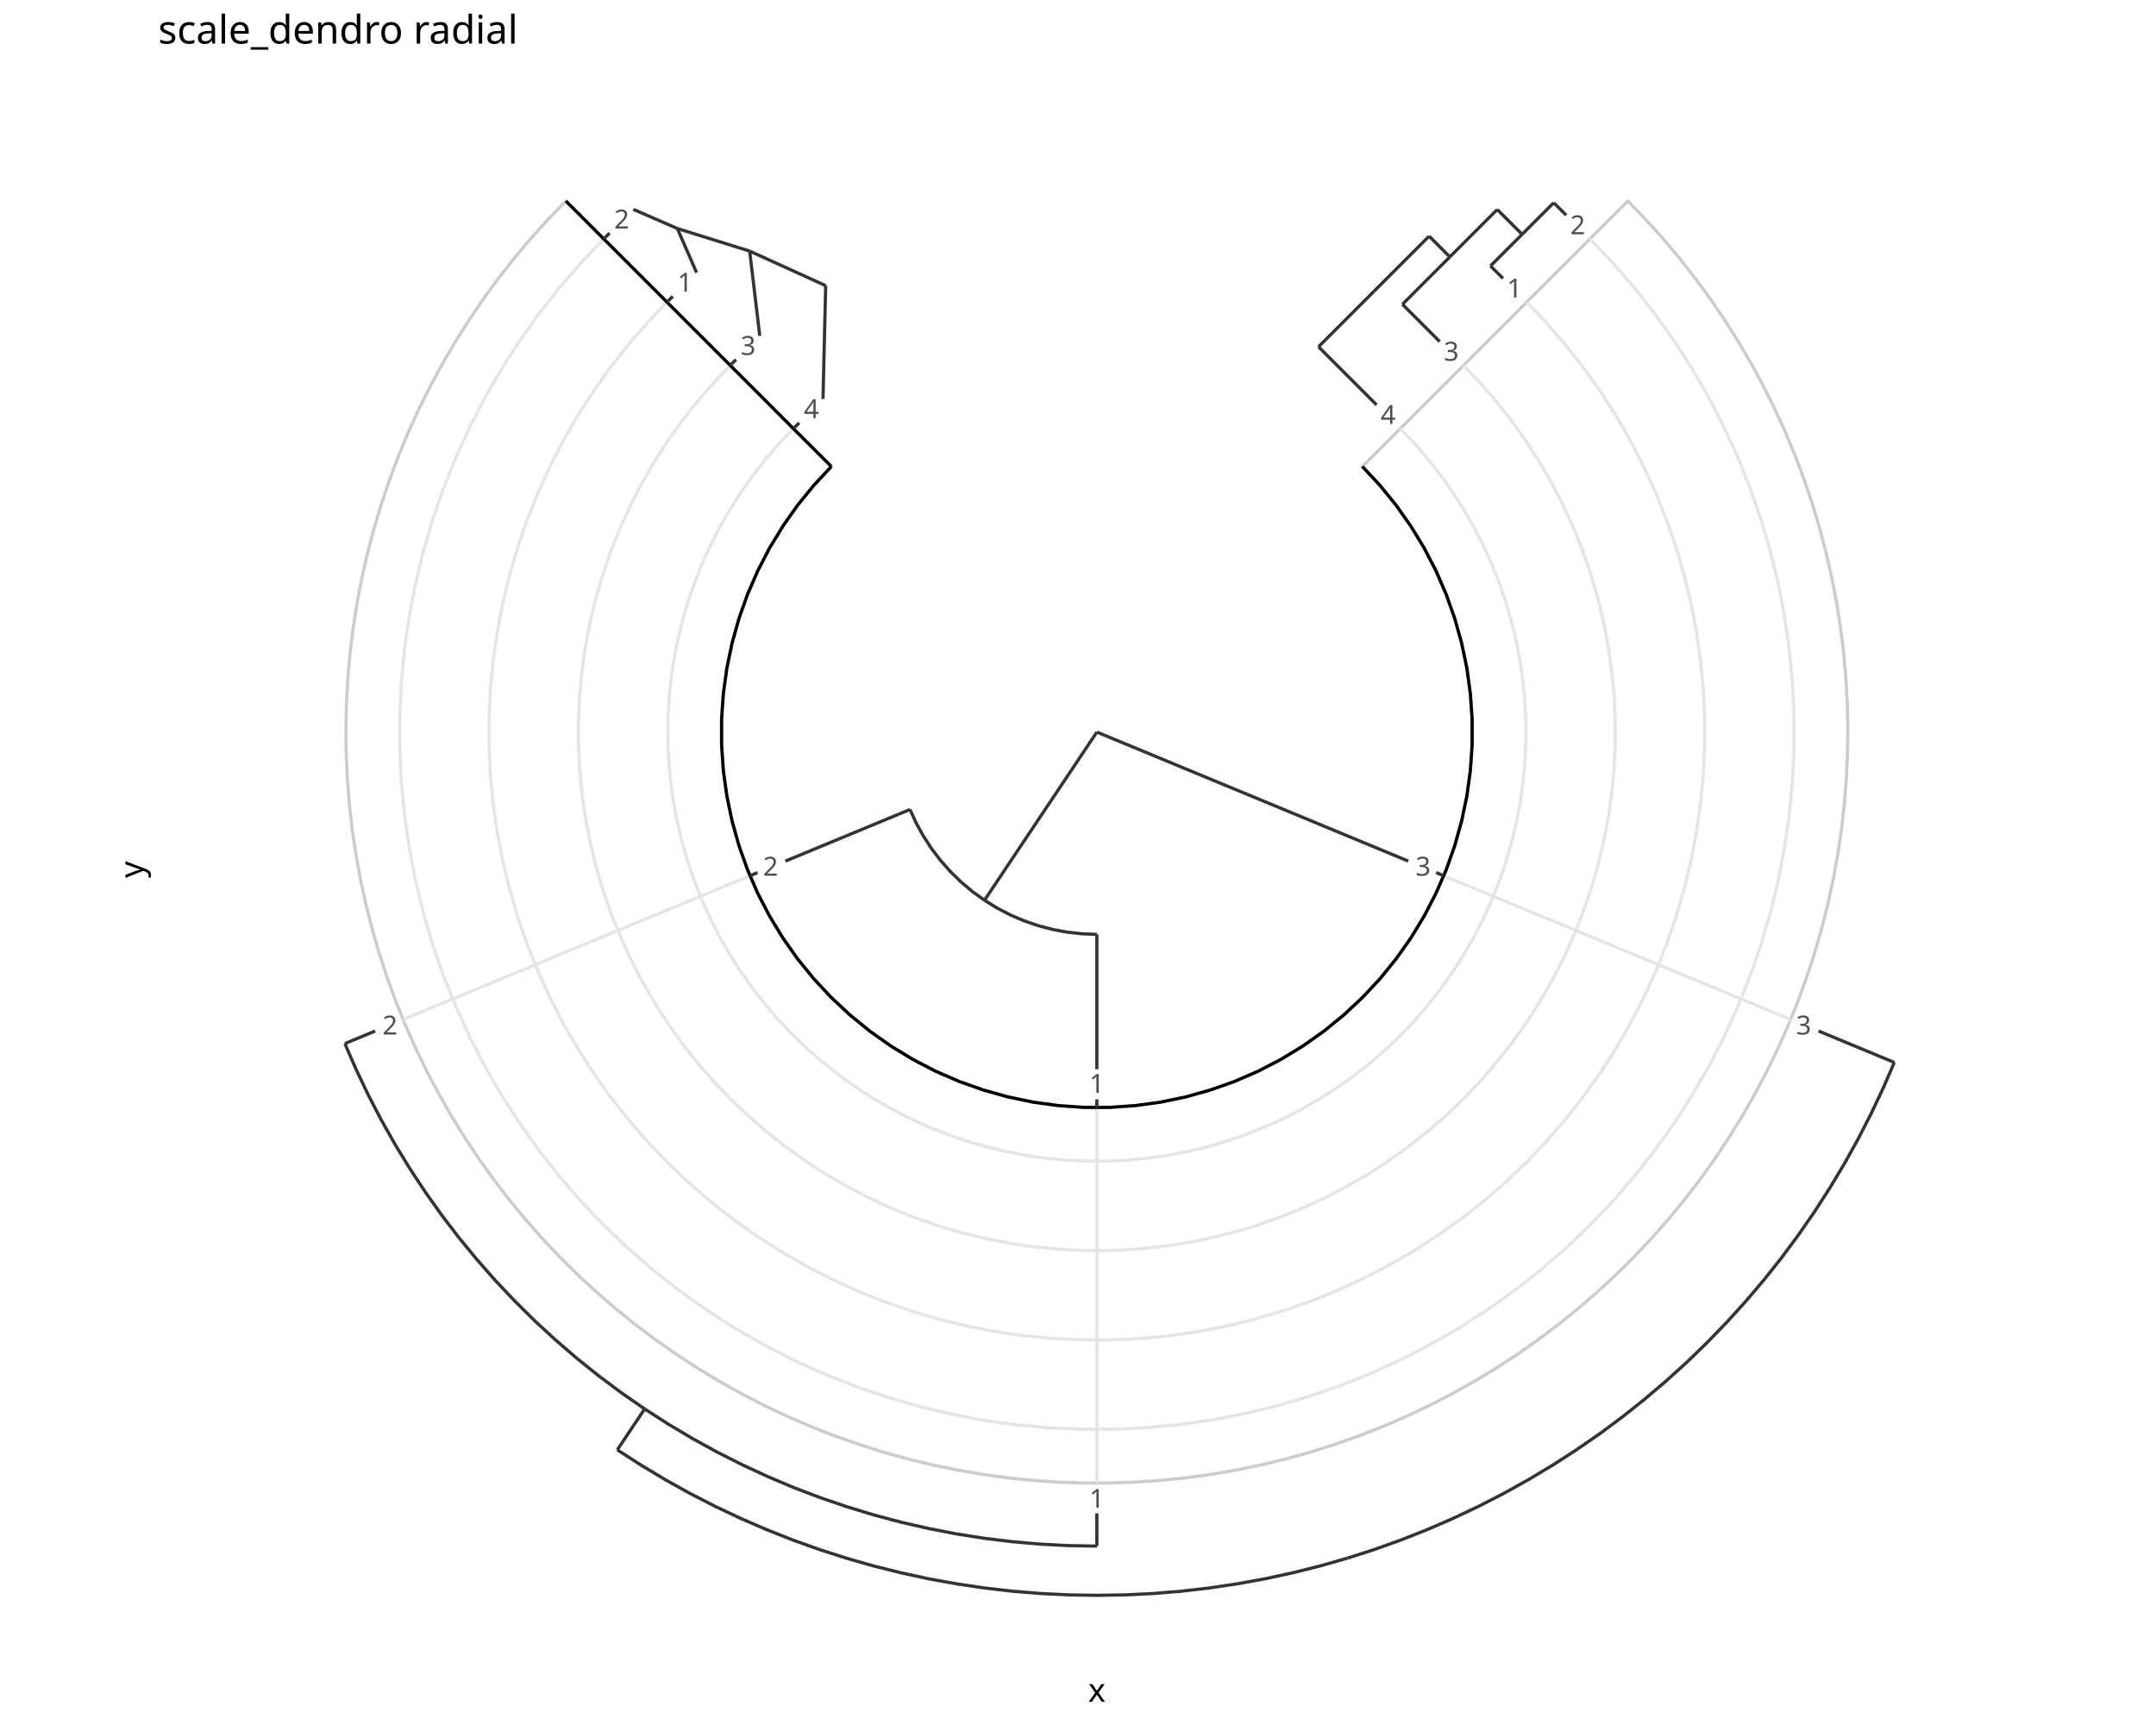
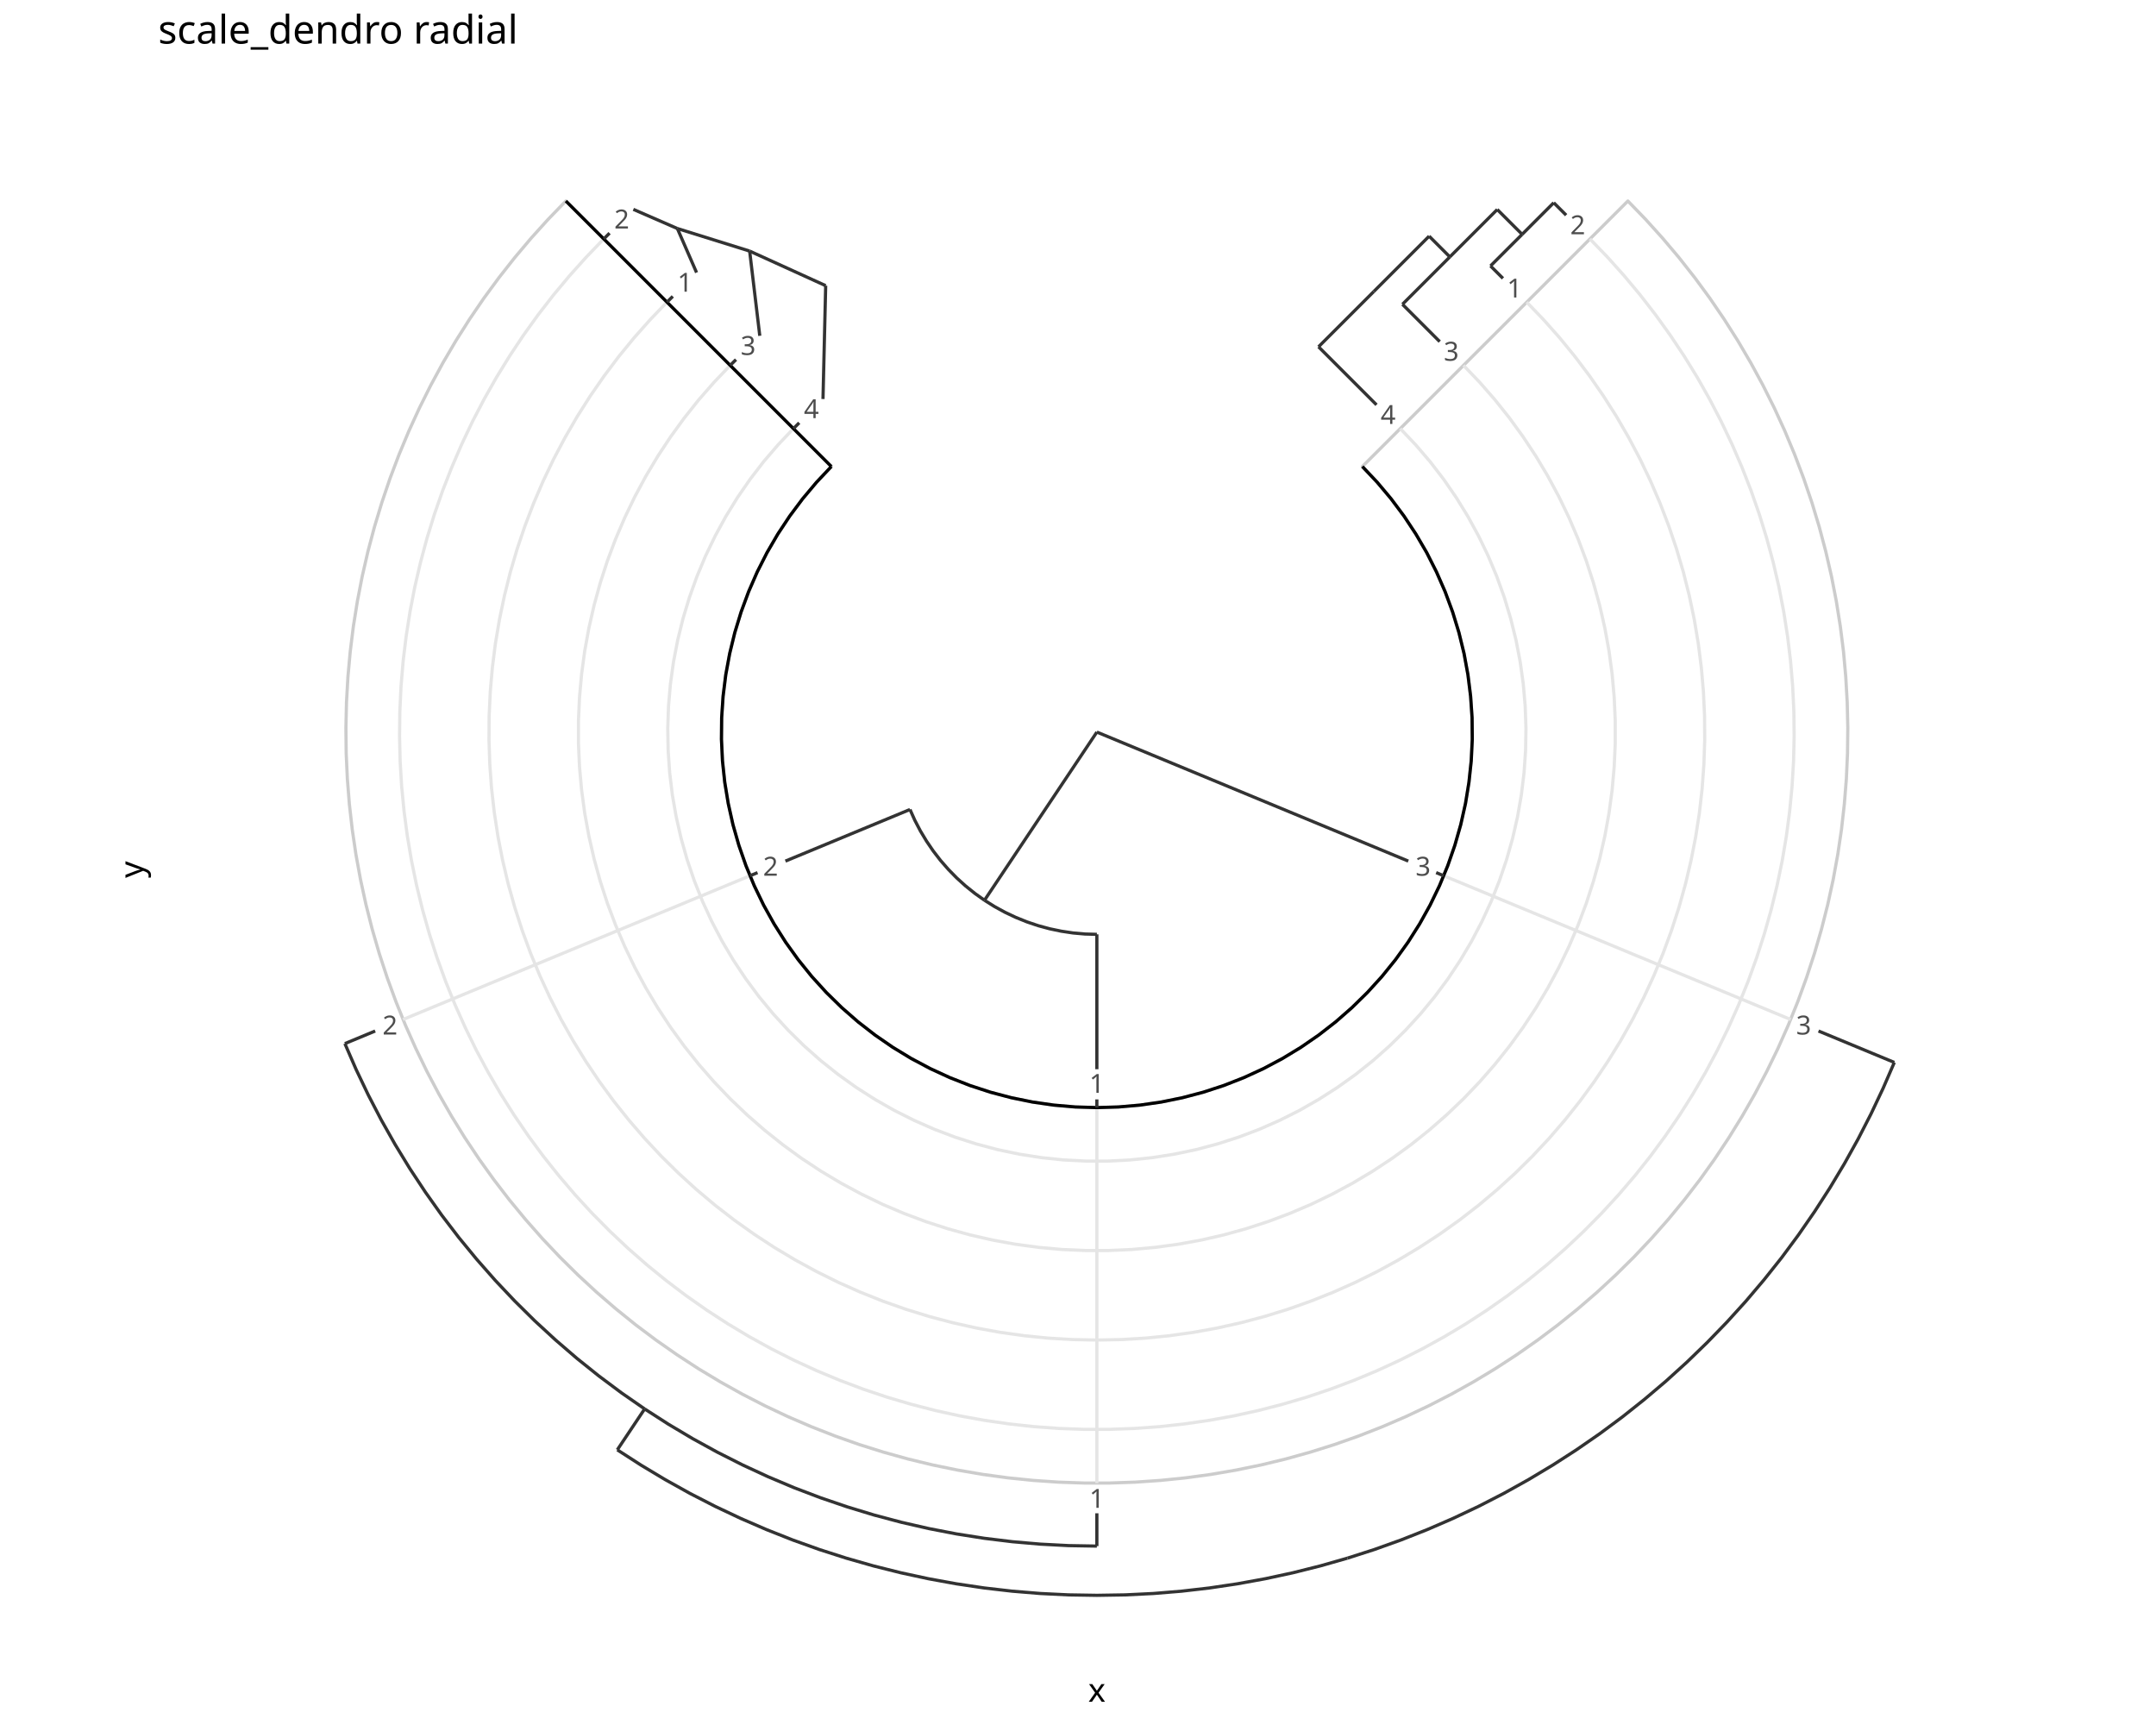
<svg xmlns="http://www.w3.org/2000/svg" class="svglite" data-engine-version="2.0" width="720.00pt" height="576.00pt" viewBox="0 0 720.00 576.00">
  <defs>
    <style type="text/css">
    .svglite line, .svglite polyline, .svglite polygon, .svglite path, .svglite rect, .svglite circle {
      fill: none;
      stroke: #000000;
      stroke-linecap: round;
      stroke-linejoin: round;
      stroke-miterlimit: 10.00;
    }
  </style>
  </defs>
  <rect width="100%" height="100%" style="stroke: none; fill: #FFFFFF;" />
  <defs>
    <clipPath id="cpMC4wMHw3MjAuMDB8MC4wMHw1NzYuMDA=">
      <rect x="0.00" y="0.00" width="720.00" height="576.00" />
    </clipPath>
  </defs>
  <g clip-path="url(#cpMC4wMHw3MjAuMDB8MC4wMHw1NzYuMDA=)">
</g>
  <defs>
    <clipPath id="cpMzQuNzR8Njg1LjI2fDAuMDB8NTc2LjAw">
      <rect x="34.74" y="0.00" width="650.51" height="576.00" />
    </clipPath>
  </defs>
  <g clip-path="url(#cpMzQuNzR8Njg1LjI2fDAuMDB8NTc2LjAw)">
    <rect x="34.74" y="0.00" width="650.51" height="576.00" style="stroke-width: 1.07; stroke: #FFFFFF; fill: #FFFFFF;" />
  </g>
  <g clip-path="url(#cpMC4wMHw3MjAuMDB8MC4wMHw1NzYuMDA=)">
-     <polygon points="188.97,67.12 195.30,73.45 201.63,79.78 207.97,86.12 214.30,92.45 220.63,98.78 226.97,105.12 233.30,111.45 239.63,117.78 245.97,124.12 252.30,130.45 258.63,136.78 264.96,143.12 271.30,149.45 277.63,155.78 271.79,162.04 266.38,168.68 261.45,175.68 257.00,182.99 253.06,190.59 249.65,198.45 246.78,206.51 244.47,214.76 242.73,223.14 241.56,231.62 240.98,240.17 240.98,248.73 241.56,257.27 242.73,265.75 244.47,274.14 246.78,282.38 249.65,290.45 253.06,298.30 257.00,305.90 261.45,313.22 266.38,320.21 271.79,326.86 277.63,333.11 283.89,338.96 290.53,344.36 297.53,349.30 304.84,353.75 312.44,357.69 320.30,361.10 328.36,363.96 336.61,366.27 344.99,368.02 353.47,369.18 362.02,369.77 370.58,369.77 379.12,369.18 387.60,368.02 395.99,366.27 404.23,363.96 412.30,361.10 420.15,357.69 427.75,353.75 435.07,349.30 442.06,344.36 448.70,338.96 454.96,333.11 460.81,326.86 466.21,320.21 471.15,313.22 475.60,305.90 479.54,298.30 482.95,290.45 485.81,282.38 488.12,274.14 489.87,265.75 491.03,257.27 491.62,248.73 491.62,240.17 491.03,231.62 489.87,223.14 488.12,214.76 485.81,206.51 482.95,198.45 479.54,190.59 475.60,182.99 471.15,175.68 466.21,168.68 460.81,162.04 454.96,155.78 461.30,149.45 467.63,143.12 473.96,136.78 480.30,130.45 486.63,124.12 492.96,117.78 499.29,111.45 505.63,105.12 511.96,98.78 518.29,92.45 524.63,86.12 530.96,79.78 537.29,73.45 543.63,67.12 549.54,73.23 555.23,79.54 560.72,86.04 565.97,92.72 571.00,99.57 575.79,106.60 580.35,113.78 584.65,121.11 588.71,128.58 592.51,136.18 596.05,143.91 599.32,151.76 602.33,159.71 605.07,167.76 607.53,175.90 609.71,184.11 611.62,192.40 613.24,200.74 614.58,209.14 615.64,217.58 616.40,226.04 616.88,234.53 617.08,243.03 616.98,251.53 616.60,260.02 615.92,268.50 614.97,276.95 613.72,285.36 612.19,293.72 610.38,302.03 608.29,310.27 605.92,318.43 603.27,326.51 600.36,334.50 597.17,342.38 593.72,350.15 590.00,357.80 586.03,365.31 581.81,372.69 577.34,379.92 572.63,387.00 567.68,393.91 562.49,400.65 557.09,407.21 551.46,413.58 545.62,419.76 539.57,425.74 533.33,431.51 526.89,437.06 520.27,442.40 513.47,447.50 506.51,452.37 499.38,457.01 492.10,461.40 484.67,465.54 477.11,469.42 469.42,473.05 461.61,476.41 453.70,479.51 445.68,482.34 437.57,484.89 429.38,487.17 421.11,489.17 412.79,490.88 404.41,492.32 395.98,493.47 387.53,494.33 379.04,494.91 370.55,495.20 362.05,495.20 353.55,494.91 345.07,494.33 336.61,493.47 328.19,492.32 319.81,490.88 311.48,489.17 303.22,487.17 295.03,484.89 286.92,482.34 278.90,479.51 270.98,476.41 263.17,473.05 255.48,469.42 247.92,465.54 240.50,461.40 233.21,457.01 226.09,452.37 219.12,447.50 212.32,442.40 205.70,437.06 199.26,431.51 193.02,425.74 186.97,419.76 181.13,413.58 175.51,407.21 170.10,400.65 164.92,393.91 159.97,387.00 155.25,379.92 150.78,372.69 146.56,365.31 142.59,357.80 138.88,350.15 135.42,342.38 132.24,334.50 129.32,326.51 126.67,318.43 124.30,310.27 122.21,302.03 120.40,293.72 118.87,285.36 117.63,276.95 116.67,268.50 116.00,260.02 115.61,251.53 115.52,243.03 115.71,234.53 116.19,226.04 116.96,217.58 118.01,209.14 119.35,200.74 120.97,192.40 122.88,184.11 125.06,175.90 127.53,167.76 130.26,159.71 133.27,151.76 136.55,143.91 140.09,136.18 143.89,128.58 147.94,121.11 152.25,113.78 156.80,106.60 161.59,99.57 166.62,92.72 171.88,86.04 177.36,79.54 183.06,73.23 " style="stroke-width: 1.07; stroke: #CCCCCC; fill: none;" />
-     <polyline points="482.14,292.43 597.99,340.42 " style="stroke-width: 1.07; stroke: #E5E5E5; stroke-linecap: butt;" />
-     <polyline points="366.30,369.84 366.30,495.23 " style="stroke-width: 1.07; stroke: #E5E5E5; stroke-linecap: butt;" />
-     <polyline points="250.45,292.43 134.60,340.42 " style="stroke-width: 1.07; stroke: #E5E5E5; stroke-linecap: butt;" />
-     <polyline points="467.63,143.12 472.34,148.05 476.80,153.21 481.02,158.57 484.97,164.12 488.66,169.86 492.07,175.77 495.20,181.83 498.03,188.04 500.57,194.37 502.80,200.81 504.72,207.36 506.33,213.99 507.62,220.68 508.59,227.43 509.24,234.22 509.56,241.04 509.56,247.86 509.24,254.67 508.59,261.46 507.62,268.21 506.33,274.91 504.72,281.54 502.80,288.08 500.57,294.53 498.03,300.86 495.20,307.06 492.07,313.13 488.66,319.03 484.97,324.77 481.02,330.33 476.80,335.69 472.34,340.84 467.63,345.78 462.69,350.49 457.54,354.95 452.18,359.17 446.62,363.13 440.88,366.81 434.98,370.22 428.91,373.35 422.71,376.18 416.38,378.72 409.93,380.95 403.39,382.87 396.76,384.48 390.06,385.77 383.31,386.74 376.52,387.39 369.71,387.71 362.89,387.71 356.07,387.39 349.28,386.74 342.53,385.77 335.84,384.48 329.21,382.87 322.66,380.95 316.22,378.72 309.88,376.18 303.68,373.35 297.62,370.22 291.71,366.81 285.97,363.13 280.42,359.17 275.06,354.95 269.90,350.49 264.96,345.78 260.26,340.84 255.79,335.69 251.58,330.33 247.62,324.77 243.93,319.03 240.52,313.13 237.40,307.06 234.56,300.86 232.03,294.53 229.80,288.08 227.87,281.54 226.27,274.91 224.98,268.21 224.01,261.46 223.36,254.67 223.03,247.86 223.03,241.04 223.36,234.22 224.01,227.43 224.98,220.68 226.27,213.99 227.87,207.36 229.80,200.81 232.03,194.37 234.56,188.04 237.40,181.83 240.52,175.77 243.93,169.86 247.62,164.12 251.58,158.57 255.79,153.21 260.26,148.05 264.96,143.12 " style="stroke-width: 1.07; stroke: #E5E5E5; stroke-linecap: butt;" />
-     <polyline points="488.74,122.00 494.43,127.97 499.82,134.20 504.92,140.68 509.70,147.39 514.16,154.32 518.28,161.46 522.05,168.79 525.48,176.28 528.54,183.93 531.23,191.72 533.56,199.63 535.50,207.64 537.06,215.73 538.23,223.89 539.02,232.09 539.41,240.33 539.41,248.57 539.02,256.80 538.23,265.00 537.06,273.16 535.50,281.26 533.56,289.26 531.23,297.17 528.54,304.96 525.48,312.61 522.05,320.11 518.28,327.43 514.16,334.57 509.70,341.50 504.92,348.22 499.82,354.70 494.43,360.93 488.74,366.89 482.77,372.58 476.55,377.97 470.07,383.07 463.35,387.85 456.42,392.31 449.28,396.43 441.96,400.20 434.46,403.63 426.81,406.69 419.02,409.39 411.11,411.71 403.10,413.65 395.01,415.21 386.85,416.38 378.65,417.17 370.42,417.56 362.18,417.56 353.94,417.17 345.74,416.38 337.58,415.21 329.49,413.65 321.48,411.71 313.57,409.39 305.78,406.69 298.13,403.63 290.64,400.20 283.31,396.43 276.17,392.31 269.24,387.85 262.53,383.07 256.05,377.97 249.82,372.58 243.85,366.89 238.17,360.93 232.77,354.70 227.67,348.22 222.89,341.50 218.44,334.57 214.32,327.43 210.54,320.11 207.12,312.61 204.05,304.96 201.36,297.17 199.04,289.26 197.09,281.26 195.53,273.16 194.36,265.00 193.58,256.80 193.19,248.57 193.19,240.33 193.58,232.09 194.36,223.89 195.53,215.73 197.09,207.64 199.04,199.63 201.36,191.72 204.05,183.93 207.12,176.28 210.54,168.79 214.32,161.46 218.44,154.32 222.89,147.39 227.67,140.68 232.77,134.20 238.17,127.97 243.85,122.00 " style="stroke-width: 1.07; stroke: #E5E5E5; stroke-linecap: butt;" />
-     <polyline points="509.85,100.89 516.52,107.89 522.85,115.19 528.82,122.78 534.42,130.66 539.65,138.78 544.48,147.15 548.91,155.74 552.92,164.53 556.51,173.50 559.67,182.63 562.39,191.90 564.67,201.29 566.50,210.78 567.88,220.35 568.80,229.96 569.25,239.62 569.25,249.28 568.80,258.93 567.88,268.55 566.50,278.11 564.67,287.60 562.39,296.99 559.67,306.26 556.51,315.39 552.92,324.36 548.91,333.15 544.48,341.74 539.65,350.11 534.42,358.24 528.82,366.11 522.85,373.71 516.52,381.01 509.85,388.00 502.86,394.67 495.55,401.00 487.96,406.97 480.09,412.57 471.96,417.80 463.59,422.63 455.00,427.06 446.21,431.07 437.24,434.66 428.11,437.82 418.84,440.55 409.45,442.82 399.96,444.65 390.40,446.03 380.78,446.95 371.13,447.41 361.47,447.41 351.81,446.95 342.19,446.03 332.63,444.65 323.14,442.82 313.75,440.55 304.48,437.82 295.35,434.66 286.38,431.07 277.59,427.06 269.00,422.63 260.63,417.80 252.51,412.57 244.63,406.97 237.04,401.00 229.74,394.67 222.74,388.00 216.08,381.01 209.75,373.71 203.77,366.11 198.17,358.24 192.95,350.11 188.11,341.74 183.69,333.15 179.67,324.36 176.08,315.39 172.92,306.26 170.20,296.99 167.92,287.60 166.09,278.11 164.72,268.55 163.80,258.93 163.34,249.28 163.34,239.62 163.80,229.96 164.72,220.35 166.09,210.78 167.92,201.29 170.20,191.90 172.92,182.63 176.08,173.50 179.67,164.53 183.69,155.74 188.11,147.15 192.95,138.78 198.17,130.66 203.77,122.78 209.75,115.19 216.08,107.89 222.74,100.89 " style="stroke-width: 1.07; stroke: #E5E5E5; stroke-linecap: butt;" />
-     <polyline points="530.96,79.78 538.61,87.80 545.87,96.18 552.72,104.89 559.15,113.92 565.14,123.25 570.68,132.84 575.76,142.70 580.37,152.78 584.48,163.07 588.11,173.54 591.23,184.18 593.85,194.95 595.94,205.83 597.52,216.80 598.57,227.83 599.10,238.91 599.10,249.99 598.57,261.06 597.52,272.09 595.94,283.06 593.85,293.95 591.23,304.72 588.11,315.35 584.48,325.83 580.37,336.12 575.76,346.20 570.68,356.05 565.14,365.65 559.15,374.97 552.72,384.00 545.87,392.71 538.61,401.09 530.96,409.11 522.94,416.76 514.56,424.02 505.85,430.87 496.82,437.30 487.50,443.29 477.90,448.83 468.05,453.91 457.97,458.52 447.68,462.64 437.20,466.26 426.57,469.38 415.80,472.00 404.91,474.09 393.94,475.67 382.91,476.72 371.84,477.25 360.75,477.25 349.68,476.72 338.65,475.67 327.68,474.09 316.80,472.00 306.03,469.38 295.39,466.26 284.92,462.64 274.63,458.52 264.55,453.91 254.69,448.83 245.10,443.29 235.77,437.30 226.74,430.87 218.03,424.02 209.65,416.76 201.63,409.11 193.98,401.09 186.73,392.71 179.87,384.00 173.45,374.97 167.45,365.65 161.91,356.05 156.83,346.20 152.23,336.12 148.11,325.83 144.48,315.35 141.36,304.72 138.75,293.95 136.65,283.06 135.07,272.09 134.02,261.06 133.49,249.99 133.49,238.91 134.02,227.83 135.07,216.80 136.65,205.83 138.75,194.95 141.36,184.18 144.48,173.54 148.11,163.07 152.23,152.78 156.83,142.70 161.91,132.84 167.45,123.25 173.45,113.92 179.87,104.89 186.73,96.18 193.98,87.80 201.63,79.78 " style="stroke-width: 1.07; stroke: #E5E5E5; stroke-linecap: butt;" />
+     <polygon points="188.97,67.12 197.03,75.18 205.09,83.24 213.15,91.30 221.21,99.36 229.27,107.42 237.33,115.48 245.39,123.54 253.45,131.60 261.51,139.66 269.57,147.72 277.63,155.78 272.69,161.02 268.05,166.54 263.74,172.31 259.76,178.32 256.14,184.54 252.88,190.97 250.00,197.57 247.50,204.33 245.39,211.22 243.68,218.22 242.37,225.31 241.48,232.46 241.00,239.64 240.93,246.85 241.27,254.05 242.03,261.21 243.20,268.32 244.77,275.35 246.75,282.28 249.12,289.08 251.88,295.74 255.01,302.23 258.51,308.52 262.37,314.61 266.57,320.46 271.10,326.07 275.95,331.40 281.09,336.44 286.52,341.19 292.21,345.61 298.14,349.70 304.30,353.44 310.66,356.82 317.20,359.83 323.91,362.46 330.76,364.70 337.73,366.54 344.79,367.98 351.92,369.01 359.09,369.63 366.30,369.84 373.50,369.63 380.68,369.01 387.81,367.98 394.87,366.54 401.83,364.70 408.68,362.46 415.39,359.83 421.94,356.82 428.30,353.44 434.46,349.70 440.39,345.61 446.08,341.19 451.50,336.44 456.64,331.40 461.49,326.07 466.02,320.46 470.22,314.61 474.08,308.52 477.58,302.23 480.72,295.74 483.47,289.08 485.84,282.28 487.82,275.35 489.40,268.32 490.56,261.21 491.32,254.05 491.67,246.85 491.60,239.64 491.11,232.46 490.22,225.31 488.92,218.22 487.21,211.22 485.10,204.33 482.60,197.57 479.71,190.97 476.46,184.54 472.83,178.32 468.86,172.31 464.55,166.54 459.91,161.02 454.96,155.78 463.02,147.72 471.08,139.66 479.14,131.60 487.20,123.54 495.26,115.48 503.33,107.42 511.39,99.36 519.45,91.30 527.51,83.24 535.57,75.18 543.63,67.12 549.54,73.23 555.23,79.54 560.72,86.04 565.97,92.72 571.00,99.57 575.79,106.60 580.35,113.78 584.65,121.11 588.71,128.58 592.51,136.18 596.05,143.91 599.32,151.76 602.33,159.71 605.07,167.76 607.53,175.90 609.71,184.11 611.62,192.40 613.24,200.74 614.58,209.14 615.64,217.58 616.40,226.04 616.88,234.53 617.08,243.03 616.98,251.53 616.60,260.02 615.92,268.50 614.97,276.95 613.72,285.36 612.19,293.72 610.38,302.03 608.29,310.27 605.92,318.43 603.27,326.51 600.36,334.50 597.17,342.38 593.72,350.15 590.00,357.80 586.03,365.31 581.81,372.69 577.34,379.92 572.63,387.00 567.68,393.91 562.49,400.65 557.09,407.21 551.46,413.58 545.62,419.76 539.57,425.74 533.33,431.51 526.89,437.06 520.27,442.40 513.47,447.50 506.51,452.37 499.38,457.01 492.10,461.40 484.67,465.54 477.11,469.42 469.42,473.05 461.61,476.41 453.70,479.51 445.68,482.34 437.57,484.89 429.38,487.17 421.11,489.17 412.79,490.88 404.41,492.32 395.98,493.47 387.53,494.33 379.04,494.91 370.55,495.20 362.05,495.20 353.55,494.91 345.07,494.33 336.61,493.47 328.19,492.32 319.81,490.88 311.48,489.17 303.22,487.17 295.03,484.89 286.92,482.34 278.90,479.51 270.98,476.41 263.17,473.05 255.48,469.42 247.92,465.54 240.50,461.40 233.21,457.01 226.09,452.37 219.12,447.50 212.32,442.40 205.70,437.06 199.26,431.51 193.02,425.74 186.97,419.76 181.13,413.58 175.51,407.21 170.10,400.65 164.92,393.91 159.97,387.00 155.25,379.92 150.78,372.69 146.56,365.31 142.59,357.80 138.88,350.15 135.42,342.38 132.24,334.50 129.32,326.51 126.67,318.43 124.30,310.27 122.21,302.03 120.40,293.72 118.87,285.36 117.63,276.95 116.67,268.50 116.00,260.02 115.61,251.53 115.52,243.03 115.71,234.53 116.19,226.04 116.96,217.58 118.01,209.14 119.35,200.74 120.97,192.40 122.88,184.11 125.06,175.90 127.53,167.76 130.26,159.71 133.27,151.76 136.55,143.91 140.09,136.18 143.89,128.58 147.94,121.11 152.25,113.78 156.80,106.60 161.59,99.57 166.62,92.72 171.88,86.04 177.36,79.54 183.06,73.23 " style="stroke-width: 1.07; stroke: #CCCCCC; fill: none;" />
+     <polyline points="467.63,143.12 472.74,148.50 477.56,154.13 482.09,160.01 486.30,166.12 490.20,172.44 493.76,178.95 496.98,185.63 499.85,192.48 502.36,199.46 504.50,206.56 506.28,213.77 507.68,221.05 508.70,228.40 509.34,235.79 509.60,243.21 509.47,250.63 508.96,258.03 508.06,265.40 506.79,272.71 505.14,279.94 503.11,287.08 500.72,294.11 497.97,301.00 494.87,307.74 491.42,314.31 487.64,320.69 483.53,326.87 479.10,332.83 474.38,338.55 469.36,344.02 464.07,349.22 458.52,354.14 452.72,358.76 446.68,363.08 440.43,367.08 433.99,370.76 427.36,374.09 420.57,377.08 413.63,379.71 406.56,381.98 399.39,383.88 392.13,385.40 384.80,386.55 377.42,387.32 370.01,387.70 362.59,387.70 355.18,387.32 347.80,386.55 340.47,385.40 333.20,383.88 326.03,381.98 318.97,379.71 312.03,377.08 305.24,374.09 298.61,370.76 292.16,367.08 285.91,363.08 279.88,358.76 274.08,354.14 268.52,349.22 263.23,344.02 258.22,338.55 253.49,332.83 249.07,326.87 244.96,320.69 241.17,314.31 237.72,307.74 234.62,301.00 231.87,294.11 229.48,287.08 227.46,279.94 225.81,272.71 224.53,265.40 223.64,258.03 223.13,250.63 223.00,243.21 223.25,235.79 223.89,228.40 224.91,221.05 226.31,213.77 228.09,206.56 230.24,199.46 232.75,192.48 235.62,185.63 238.84,178.95 242.40,172.44 246.29,166.12 250.51,160.01 255.03,154.13 259.86,148.50 264.96,143.12 " style="stroke-width: 1.07; stroke: #E5E5E5; stroke-linecap: butt;" />
+     <polyline points="488.74,122.00 494.11,127.62 499.22,133.47 504.07,139.55 508.63,145.84 512.92,152.32 516.90,158.99 520.58,165.83 523.96,172.84 527.01,179.98 529.74,187.26 532.14,194.65 534.21,202.14 535.94,209.71 537.33,217.36 538.37,225.06 539.06,232.80 539.41,240.56 539.41,248.33 539.06,256.10 538.37,263.83 537.33,271.54 535.94,279.18 534.21,286.76 532.14,294.25 529.74,301.64 527.01,308.91 523.96,316.06 520.58,323.06 516.90,329.90 512.92,336.57 508.63,343.06 504.07,349.35 499.22,355.42 494.11,361.27 488.74,366.89 483.12,372.26 477.27,377.37 471.20,382.22 464.91,386.79 458.42,391.07 451.75,395.05 444.91,398.73 437.91,402.11 430.76,405.16 423.49,407.89 416.10,410.29 408.61,412.36 401.03,414.09 393.39,415.48 385.68,416.52 377.95,417.22 370.18,417.56 362.41,417.56 354.65,417.22 346.91,416.52 339.21,415.48 331.56,414.09 323.99,412.36 316.50,410.29 309.11,407.89 301.83,405.16 294.68,402.11 287.68,398.73 280.84,395.05 274.17,391.07 267.68,386.79 261.40,382.22 255.32,377.37 249.47,372.26 243.85,366.89 238.48,361.27 233.37,355.42 228.53,349.35 223.96,343.06 219.68,336.57 215.69,329.90 212.01,323.06 208.64,316.06 205.58,308.91 202.85,301.64 200.45,294.25 198.39,286.76 196.66,279.18 195.27,271.54 194.23,263.83 193.53,256.10 193.18,248.33 193.18,240.56 193.53,232.80 194.23,225.06 195.27,217.36 196.66,209.71 198.39,202.14 200.45,194.65 202.85,187.26 205.58,179.98 208.64,172.84 212.01,165.83 215.69,158.99 219.68,152.32 223.96,145.84 228.53,139.55 233.37,133.47 238.48,127.62 243.85,122.00 " style="stroke-width: 1.07; stroke: #E5E5E5; stroke-linecap: butt;" />
+     <polyline points="509.85,100.89 515.47,106.74 520.85,112.80 525.98,119.08 530.86,125.56 535.47,132.22 539.82,139.06 543.89,146.08 547.67,153.24 551.17,160.56 554.37,168.01 557.27,175.58 559.87,183.26 562.16,191.03 564.14,198.90 565.80,206.83 567.14,214.83 568.16,222.87 568.86,230.94 569.24,239.04 569.29,247.15 569.02,255.25 568.43,263.34 567.52,271.39 566.28,279.40 564.72,287.36 562.85,295.25 560.67,303.06 558.17,310.77 555.37,318.38 552.27,325.87 548.87,333.23 545.18,340.45 541.21,347.51 536.95,354.41 532.42,361.14 527.63,367.68 522.59,374.02 517.29,380.16 511.75,386.08 505.98,391.77 499.98,397.23 493.78,402.45 487.37,407.41 480.77,412.11 473.98,416.55 467.02,420.71 459.91,424.59 452.64,428.19 445.23,431.49 437.70,434.49 430.06,437.19 422.31,439.58 414.48,441.66 406.57,443.43 398.59,444.88 390.56,446.01 382.49,446.82 374.40,447.30 366.30,447.46 358.19,447.30 350.10,446.82 342.03,446.01 334.00,444.88 326.03,443.43 318.12,441.66 310.28,439.58 302.53,437.19 294.89,434.49 287.36,431.49 279.95,428.19 272.69,424.59 265.57,420.71 258.61,416.55 251.83,412.11 245.22,407.41 238.82,402.45 232.61,397.23 226.62,391.77 220.84,386.08 215.31,380.16 210.01,374.02 204.96,367.68 200.17,361.14 195.64,354.41 191.39,347.51 187.41,340.45 183.72,333.23 180.32,325.87 177.22,318.38 174.42,310.77 171.93,303.06 169.74,295.25 167.87,287.36 166.31,279.40 165.08,271.39 164.16,263.34 163.57,255.25 163.30,247.15 163.35,239.04 163.73,230.94 164.43,222.87 165.45,214.83 166.80,206.83 168.46,198.90 170.43,191.03 172.72,183.26 175.32,175.58 178.22,168.01 181.42,160.56 184.92,153.24 188.71,146.08 192.78,139.06 197.12,132.22 201.74,125.56 206.61,119.08 211.75,112.80 217.13,106.74 222.74,100.89 " style="stroke-width: 1.07; stroke: #E5E5E5; stroke-linecap: butt;" />
+     <polyline points="530.96,79.78 536.78,85.81 542.37,92.05 547.74,98.48 552.87,105.10 557.76,111.90 562.41,118.87 566.80,126.00 570.93,133.29 574.79,140.72 578.39,148.29 581.71,155.98 584.75,163.78 587.51,171.69 589.98,179.69 592.17,187.78 594.06,195.94 595.66,204.16 596.96,212.44 597.96,220.75 598.66,229.10 599.06,237.47 599.16,245.84 598.96,254.22 598.46,262.58 597.66,270.92 596.56,279.22 595.16,287.48 593.46,295.68 591.47,303.82 589.19,311.88 586.62,319.85 583.77,327.73 580.63,335.49 577.22,343.14 573.53,350.67 569.58,358.05 565.36,365.29 560.89,372.37 556.16,379.28 551.19,386.03 545.98,392.58 540.53,398.95 534.86,405.12 528.97,411.07 522.88,416.82 516.58,422.34 510.08,427.63 503.40,432.68 496.54,437.49 489.52,442.05 482.33,446.35 474.99,450.39 467.52,454.17 459.91,457.67 452.18,460.90 444.34,463.85 436.40,466.52 428.36,468.89 420.25,470.98 412.07,472.78 403.83,474.27 395.54,475.47 387.21,476.38 378.86,476.98 370.49,477.28 362.11,477.28 353.74,476.98 345.38,476.38 337.05,475.47 328.77,474.27 320.52,472.78 312.34,470.98 304.23,468.89 296.20,466.52 288.26,463.85 280.42,460.90 272.69,457.67 265.08,454.17 257.60,450.39 250.26,446.35 243.08,442.05 236.05,437.49 229.19,432.68 222.51,427.63 216.02,422.34 209.72,416.82 203.62,411.07 197.73,405.12 192.06,398.95 186.62,392.58 181.41,386.03 176.43,379.28 171.71,372.37 167.23,365.29 163.02,358.05 159.06,350.67 155.38,343.14 151.96,335.49 148.83,327.73 145.97,319.85 143.40,311.88 141.12,303.82 139.13,295.68 137.44,287.48 136.04,279.22 134.94,270.92 134.13,262.58 133.63,254.22 133.43,245.84 133.53,237.47 133.93,229.10 134.63,220.75 135.64,212.44 136.94,204.16 138.53,195.94 140.43,187.78 142.61,179.69 145.08,171.69 147.84,163.78 150.89,155.98 154.21,148.29 157.80,140.72 161.67,133.29 165.80,126.00 170.19,118.87 174.83,111.90 179.72,105.10 184.85,98.48 190.22,92.05 195.82,85.81 201.63,79.78 " style="stroke-width: 1.07; stroke: #E5E5E5; stroke-linecap: butt;" />
+     <polyline points="482.14,292.43 492.68,296.79 503.21,301.16 513.74,305.52 524.27,309.88 534.80,314.24 545.33,318.61 555.86,322.97 566.40,327.33 576.93,331.69 587.46,336.06 597.99,340.42 " style="stroke-width: 1.07; stroke: #E5E5E5; stroke-linecap: butt;" />
+     <polyline points="366.30,369.84 366.30,381.24 366.30,392.64 366.30,404.04 366.30,415.44 366.30,426.84 366.30,438.23 366.30,449.63 366.30,461.03 366.30,472.43 366.30,483.83 366.30,495.23 " style="stroke-width: 1.07; stroke: #E5E5E5; stroke-linecap: butt;" />
+     <polyline points="250.45,292.43 239.92,296.79 229.39,301.16 218.86,305.52 208.32,309.88 197.79,314.24 187.26,318.61 176.73,322.97 166.20,327.33 155.67,331.69 145.13,336.06 134.60,340.42 " style="stroke-width: 1.07; stroke: #E5E5E5; stroke-linecap: butt;" />
    <text x="599.83" y="345.44" style="font-size: 8.80px; fill: #4D4D4D; font-family: sans;" textLength="4.89px" lengthAdjust="spacingAndGlyphs">3</text>
    <text x="366.30" y="503.48" text-anchor="middle" style="font-size: 8.80px; fill: #4D4D4D; font-family: sans;" textLength="4.89px" lengthAdjust="spacingAndGlyphs">1</text>
    <text x="132.76" y="345.44" text-anchor="end" style="font-size: 8.80px; fill: #4D4D4D; font-family: sans;" textLength="4.89px" lengthAdjust="spacingAndGlyphs">2</text>
    <polyline points="449.97,520.29 458.95,517.41 467.83,514.23 476.61,510.76 485.26,507.01 493.79,502.98 502.18,498.67 510.42,494.08 518.52,489.23 526.44,484.12 534.20,478.76 541.78,473.14 549.16,467.27 556.36,461.17 563.35,454.83 570.12,448.27 576.68,441.50 583.02,434.51 589.12,427.31 594.99,419.93 600.60,412.35 605.97,404.59 611.08,396.67 615.93,388.58 620.52,380.33 624.83,371.94 628.86,363.41 632.61,354.76 " style="stroke-width: 1.07; stroke: #333333; stroke-linecap: butt;" />
    <polyline points="632.61,354.76 607.30,344.27 " style="stroke-width: 1.07; stroke: #333333; stroke-linecap: butt;" />
    <polyline points="449.97,520.29 440.90,522.88 431.75,525.17 422.53,527.16 413.25,528.85 403.92,530.24 394.55,531.32 385.15,532.09 375.73,532.55 366.30,532.70 356.87,532.55 347.44,532.09 338.04,531.32 328.67,530.24 319.34,528.85 310.06,527.16 300.84,525.17 291.69,522.88 282.62,520.29 273.64,517.41 264.76,514.23 255.99,510.76 247.33,507.01 238.80,502.98 230.41,498.67 222.17,494.08 214.08,489.23 206.15,484.12 " style="stroke-width: 1.07; stroke: #333333; stroke-linecap: butt;" />
    <polyline points="206.15,484.12 215.28,470.46 " style="stroke-width: 1.07; stroke: #333333; stroke-linecap: butt;" />
    <polyline points="215.28,470.46 223.20,475.55 231.30,480.37 239.55,484.90 247.96,489.15 256.50,493.10 265.18,496.76 273.99,500.11 282.90,503.15 291.91,505.89 301.01,508.31 310.19,510.41 319.44,512.20 328.74,513.66 338.09,514.80 347.47,515.61 356.88,516.10 366.30,516.26 " style="stroke-width: 1.07; stroke: #333333; stroke-linecap: butt;" />
    <polyline points="366.30,516.26 366.30,505.31 " style="stroke-width: 1.07; stroke: #333333; stroke-linecap: butt;" />
    <polyline points="215.28,470.46 207.54,465.09 200.00,459.46 192.65,453.57 185.51,447.42 178.58,441.04 171.89,434.42 165.42,427.57 159.20,420.50 153.22,413.22 147.50,405.74 142.05,398.06 136.86,390.20 131.95,382.16 127.32,373.96 122.98,365.61 118.92,357.10 115.17,348.47 " style="stroke-width: 1.07; stroke: #333333; stroke-linecap: butt;" />
    <polyline points="115.17,348.47 125.29,344.27 " style="stroke-width: 1.07; stroke: #333333; stroke-linecap: butt;" />
-     <polyline points="454.96,155.78 460.81,162.04 466.21,168.68 471.15,175.68 475.60,182.99 479.54,190.59 482.95,198.45 485.81,206.51 488.12,214.76 489.87,223.14 491.03,231.62 491.62,240.17 491.62,248.73 491.03,257.27 489.87,265.75 488.12,274.14 485.81,282.38 482.95,290.45 479.54,298.30 475.60,305.90 471.15,313.22 466.21,320.21 460.81,326.86 454.96,333.11 448.70,338.96 442.06,344.36 435.07,349.30 427.75,353.75 420.15,357.69 412.30,361.10 404.23,363.96 395.99,366.27 387.60,368.02 379.12,369.18 370.58,369.77 362.02,369.77 353.47,369.18 344.99,368.02 336.61,366.27 328.36,363.96 320.30,361.10 312.44,357.69 304.84,353.75 297.53,349.30 290.53,344.36 283.89,338.96 277.63,333.11 271.79,326.86 266.38,320.21 261.45,313.22 257.00,305.90 253.06,298.30 249.65,290.45 246.78,282.38 244.47,274.14 242.73,265.75 241.56,257.27 240.98,248.73 240.98,240.17 241.56,231.62 242.73,223.14 244.47,214.76 246.78,206.51 249.65,198.45 253.06,190.59 257.00,182.99 261.45,175.68 266.38,168.68 271.79,162.04 277.63,155.78 " style="stroke-width: 1.07; stroke-linecap: butt;" />
+     <polyline points="454.96,155.78 459.91,161.02 464.55,166.54 468.86,172.31 472.83,178.32 476.46,184.54 479.71,190.97 482.60,197.57 485.10,204.33 487.21,211.22 488.92,218.22 490.22,225.31 491.11,232.46 491.60,239.64 491.67,246.85 491.32,254.05 490.56,261.21 489.40,268.32 487.82,275.35 485.84,282.28 483.47,289.08 480.72,295.74 477.58,302.23 474.08,308.52 470.22,314.61 466.02,320.46 461.49,326.07 456.64,331.40 451.50,336.44 446.08,341.19 440.39,345.61 434.46,349.70 428.30,353.44 421.94,356.82 415.39,359.83 408.68,362.46 401.83,364.70 394.87,366.54 387.81,367.98 380.68,369.01 373.50,369.63 366.30,369.84 359.09,369.63 351.92,369.01 344.79,367.98 337.73,366.54 330.76,364.70 323.91,362.46 317.20,359.83 310.66,356.82 304.30,353.44 298.14,349.70 292.21,345.61 286.52,341.19 281.09,336.44 275.95,331.40 271.10,326.07 266.57,320.46 262.37,314.61 258.51,308.52 255.01,302.23 251.88,295.74 249.12,289.08 246.75,282.28 244.77,275.35 243.20,268.32 242.03,261.21 241.27,254.05 240.93,246.85 241.00,239.64 241.48,232.46 242.37,225.31 243.68,218.22 245.39,211.22 247.50,204.33 250.00,197.57 252.88,190.97 256.14,184.54 259.76,178.32 263.74,172.31 268.05,166.54 272.69,161.02 277.63,155.78 " style="stroke-width: 1.07; stroke-linecap: butt;" />
    <polyline points="479.61,291.38 482.14,292.43 " style="stroke-width: 1.07; stroke: #333333; stroke-linecap: butt;" />
    <polyline points="366.30,367.10 366.30,369.84 " style="stroke-width: 1.07; stroke: #333333; stroke-linecap: butt;" />
    <polyline points="252.98,291.38 250.45,292.43 " style="stroke-width: 1.07; stroke: #333333; stroke-linecap: butt;" />
    <text x="477.77" y="292.41" text-anchor="end" style="font-size: 8.80px; fill: #4D4D4D; font-family: sans;" textLength="4.89px" lengthAdjust="spacingAndGlyphs">3</text>
    <text x="366.30" y="364.91" text-anchor="middle" style="font-size: 8.80px; fill: #4D4D4D; font-family: sans;" textLength="4.89px" lengthAdjust="spacingAndGlyphs">1</text>
    <text x="254.82" y="292.41" style="font-size: 8.80px; fill: #4D4D4D; font-family: sans;" textLength="4.89px" lengthAdjust="spacingAndGlyphs">2</text>
-     <polyline points="366.30,244.45 366.30,244.45 366.30,244.45 366.30,244.45 366.30,244.45 366.30,244.45 366.30,244.45 366.30,244.45 366.30,244.45 366.30,244.45 366.30,244.45 366.30,244.45 " style="stroke-width: 1.07; stroke: #333333; stroke-linecap: butt;" />
+     <polyline points="366.30,244.45 366.30,244.45 366.30,244.45 366.30,244.45 366.30,244.45 366.30,244.45 366.30,244.45 366.30,244.45 366.30,244.45 366.30,244.45 366.30,244.45 366.30,244.45 366.30,244.45 366.30,244.45 366.30,244.45 " style="stroke-width: 1.07; stroke: #333333; stroke-linecap: butt;" />
    <polyline points="366.30,244.45 470.30,287.53 " style="stroke-width: 1.07; stroke: #333333; stroke-linecap: butt;" />
-     <polyline points="366.30,244.45 366.30,244.45 366.30,244.45 366.30,244.45 366.30,244.45 366.30,244.45 366.30,244.45 366.30,244.45 366.30,244.45 366.30,244.45 366.30,244.45 366.30,244.45 " style="stroke-width: 1.07; stroke: #333333; stroke-linecap: butt;" />
+     <polyline points="366.30,244.45 366.30,244.45 366.30,244.45 366.30,244.45 366.30,244.45 366.30,244.45 366.30,244.45 366.30,244.45 366.30,244.45 366.30,244.45 366.30,244.45 366.30,244.45 366.30,244.45 366.30,244.45 366.30,244.45 " style="stroke-width: 1.07; stroke: #333333; stroke-linecap: butt;" />
    <polyline points="366.30,244.45 328.77,300.61 " style="stroke-width: 1.07; stroke: #333333; stroke-linecap: butt;" />
-     <polyline points="328.77,300.61 333.00,303.22 337.42,305.51 341.99,307.47 346.69,309.09 351.50,310.35 356.39,311.26 361.33,311.81 366.30,311.99 " style="stroke-width: 1.07; stroke: #333333; stroke-linecap: butt;" />
+     <polyline points="328.77,300.61 332.14,302.72 335.63,304.63 339.23,306.33 342.92,307.82 346.69,309.09 350.53,310.13 354.42,310.94 358.36,311.53 362.32,311.88 366.30,311.99 " style="stroke-width: 1.07; stroke: #333333; stroke-linecap: butt;" />
    <polyline points="366.30,311.99 366.30,357.02 " style="stroke-width: 1.07; stroke: #333333; stroke-linecap: butt;" />
-     <polyline points="328.77,300.61 324.74,297.70 320.94,294.50 317.38,291.02 314.08,287.30 311.07,283.34 308.36,279.17 305.96,274.82 303.89,270.30 " style="stroke-width: 1.07; stroke: #333333; stroke-linecap: butt;" />
+     <polyline points="328.77,300.61 325.53,298.30 322.43,295.81 319.48,293.14 316.70,290.30 314.08,287.30 311.65,284.15 309.41,280.86 307.36,277.45 305.52,273.93 303.89,270.30 " style="stroke-width: 1.07; stroke: #333333; stroke-linecap: butt;" />
    <polyline points="303.89,270.30 262.29,287.53 " style="stroke-width: 1.07; stroke: #333333; stroke-linecap: butt;" />
    <text x="466.08" y="141.57" text-anchor="end" style="font-size: 8.80px; fill: #4D4D4D; font-family: sans;" textLength="4.89px" lengthAdjust="spacingAndGlyphs">4</text>
    <text x="487.19" y="120.45" text-anchor="end" style="font-size: 8.80px; fill: #4D4D4D; font-family: sans;" textLength="4.89px" lengthAdjust="spacingAndGlyphs">3</text>
    <text x="508.30" y="99.34" text-anchor="end" style="font-size: 8.80px; fill: #4D4D4D; font-family: sans;" textLength="4.89px" lengthAdjust="spacingAndGlyphs">1</text>
    <text x="529.41" y="78.23" text-anchor="end" style="font-size: 8.80px; fill: #4D4D4D; font-family: sans;" textLength="4.89px" lengthAdjust="spacingAndGlyphs">2</text>
    <polyline points="458.79,97.33 440.32,115.80 " style="stroke-width: 1.07; stroke: #333333; stroke-linecap: butt;" />
    <polyline points="440.32,115.80 459.69,135.18 " style="stroke-width: 1.07; stroke: #333333; stroke-linecap: butt;" />
    <polyline points="458.79,97.33 477.26,78.86 " style="stroke-width: 1.07; stroke: #333333; stroke-linecap: butt;" />
    <polyline points="477.26,78.86 484.18,85.78 " style="stroke-width: 1.07; stroke: #333333; stroke-linecap: butt;" />
    <polyline points="484.18,85.78 468.35,101.61 " style="stroke-width: 1.07; stroke: #333333; stroke-linecap: butt;" />
    <polyline points="468.35,101.61 480.80,114.07 " style="stroke-width: 1.07; stroke: #333333; stroke-linecap: butt;" />
    <polyline points="484.18,85.78 500.01,69.95 " style="stroke-width: 1.07; stroke: #333333; stroke-linecap: butt;" />
    <polyline points="500.01,69.95 508.32,78.25 " style="stroke-width: 1.07; stroke: #333333; stroke-linecap: butt;" />
    <polyline points="508.32,78.25 497.76,88.80 " style="stroke-width: 1.07; stroke: #333333; stroke-linecap: butt;" />
    <polyline points="497.76,88.80 501.91,92.95 " style="stroke-width: 1.07; stroke: #333333; stroke-linecap: butt;" />
    <polyline points="508.32,78.25 518.87,67.69 " style="stroke-width: 1.07; stroke: #333333; stroke-linecap: butt;" />
    <polyline points="518.87,67.69 523.02,71.84 " style="stroke-width: 1.07; stroke: #333333; stroke-linecap: butt;" />
-     <polyline points="277.63,155.78 271.30,149.45 264.96,143.12 258.63,136.78 252.30,130.45 245.97,124.12 239.63,117.78 233.30,111.45 226.97,105.12 220.63,98.78 214.30,92.45 207.97,86.12 201.63,79.78 195.30,73.45 188.97,67.12 " style="stroke-width: 1.07; stroke-linecap: butt;" />
+     <polyline points="277.63,155.78 269.57,147.72 261.51,139.66 253.45,131.60 245.39,123.54 237.33,115.48 229.27,107.42 221.21,99.36 213.15,91.30 205.09,83.24 197.03,75.18 188.97,67.12 " style="stroke-width: 1.07; stroke-linecap: butt;" />
    <polyline points="266.90,141.18 264.96,143.12 " style="stroke-width: 1.07; stroke: #333333; stroke-linecap: butt;" />
    <polyline points="245.79,120.07 243.85,122.00 " style="stroke-width: 1.07; stroke: #333333; stroke-linecap: butt;" />
    <polyline points="224.68,98.96 222.74,100.89 " style="stroke-width: 1.07; stroke: #333333; stroke-linecap: butt;" />
    <polyline points="203.57,77.85 201.63,79.78 " style="stroke-width: 1.07; stroke: #333333; stroke-linecap: butt;" />
    <text x="268.45" y="139.63" style="font-size: 8.80px; fill: #4D4D4D; font-family: sans;" textLength="4.89px" lengthAdjust="spacingAndGlyphs">4</text>
    <text x="247.34" y="118.52" style="font-size: 8.80px; fill: #4D4D4D; font-family: sans;" textLength="4.89px" lengthAdjust="spacingAndGlyphs">3</text>
    <text x="226.23" y="97.41" style="font-size: 8.80px; fill: #4D4D4D; font-family: sans;" textLength="4.89px" lengthAdjust="spacingAndGlyphs">1</text>
    <text x="205.12" y="76.30" style="font-size: 8.80px; fill: #4D4D4D; font-family: sans;" textLength="4.89px" lengthAdjust="spacingAndGlyphs">2</text>
    <polyline points="275.74,95.39 274.84,133.24 " style="stroke-width: 1.07; stroke: #333333; stroke-linecap: butt;" />
    <polyline points="275.74,95.39 250.35,83.84 " style="stroke-width: 1.07; stroke: #333333; stroke-linecap: butt;" />
    <polyline points="250.35,83.84 253.73,112.13 " style="stroke-width: 1.07; stroke: #333333; stroke-linecap: butt;" />
    <polyline points="250.35,83.84 226.21,76.31 " style="stroke-width: 1.07; stroke: #333333; stroke-linecap: butt;" />
    <polyline points="226.21,76.31 232.62,91.02 " style="stroke-width: 1.07; stroke: #333333; stroke-linecap: butt;" />
    <polyline points="226.21,76.31 211.51,69.91 " style="stroke-width: 1.07; stroke: #333333; stroke-linecap: butt;" />
    <text x="366.30" y="568.24" text-anchor="middle" style="font-size: 11.00px; font-family: sans;" textLength="5.50px" lengthAdjust="spacingAndGlyphs">x</text>
    <text transform="translate(47.79,290.36) rotate(-90)" text-anchor="middle" style="font-size: 11.00px; font-family: sans;" textLength="5.50px" lengthAdjust="spacingAndGlyphs">y</text>
    <text x="52.82" y="14.56" style="font-size: 13.20px; font-family: sans;" textLength="115.22px" lengthAdjust="spacingAndGlyphs">scale_dendro radial</text>
  </g>
</svg>
